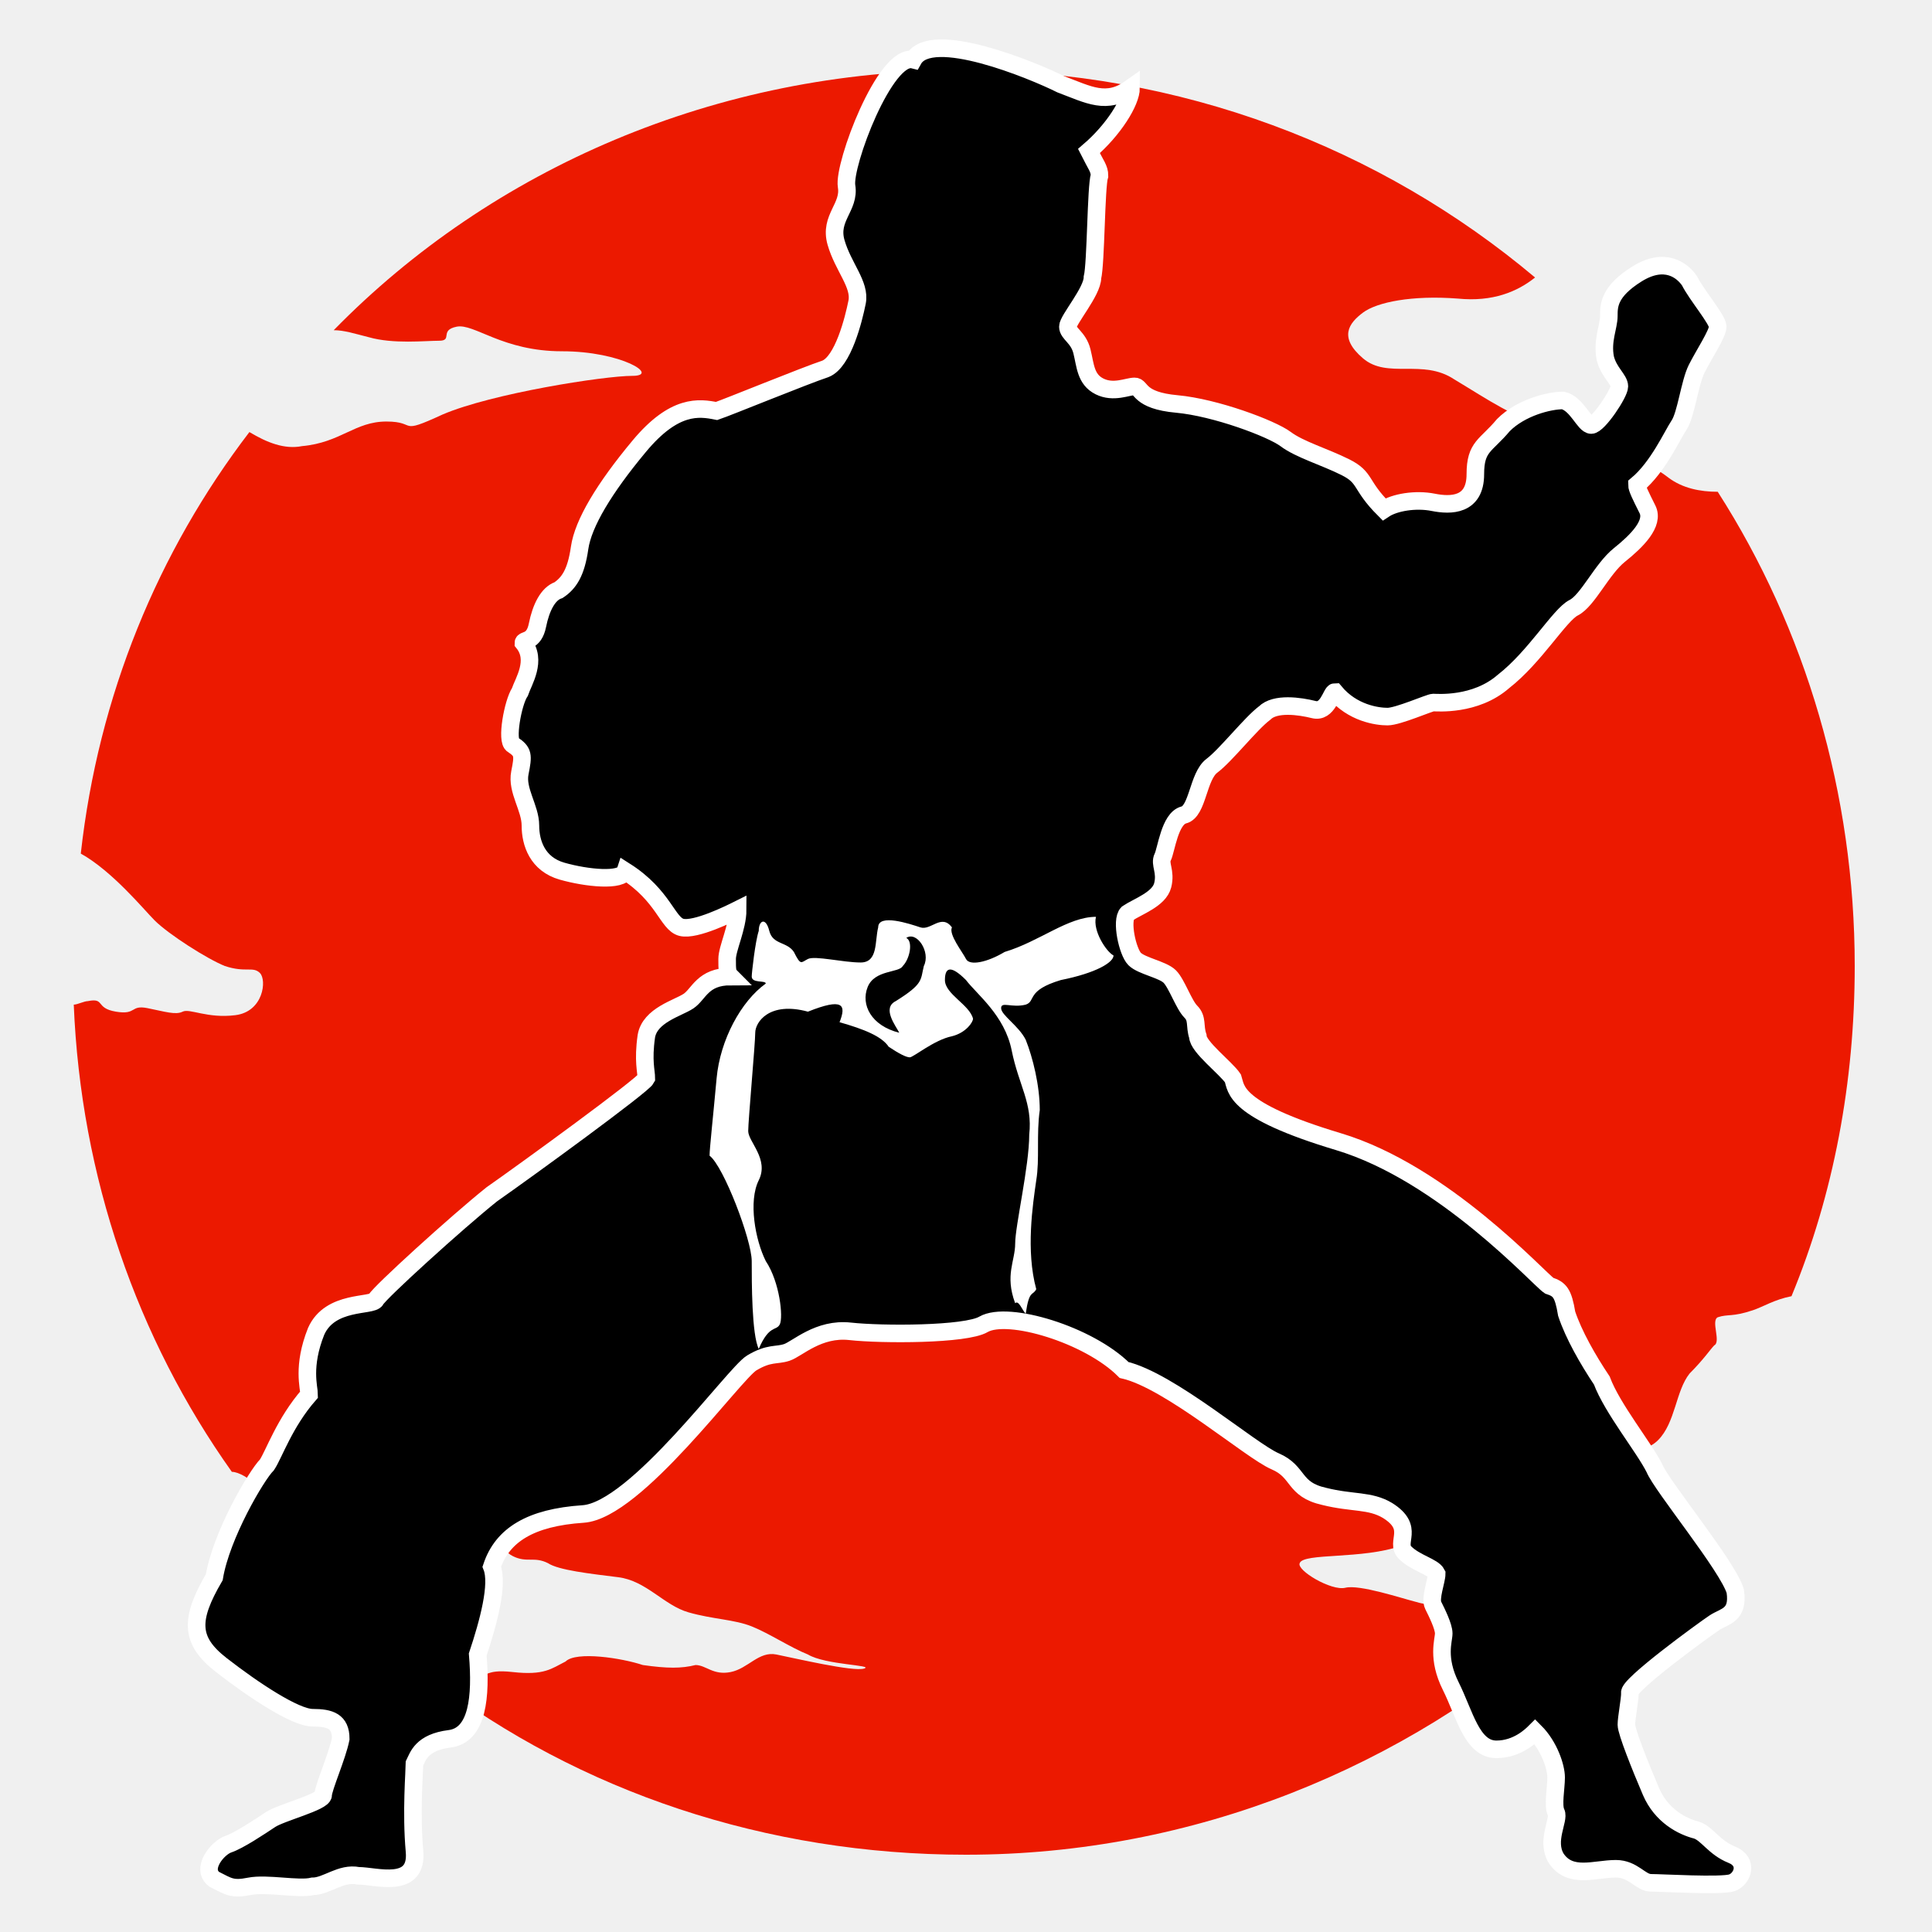
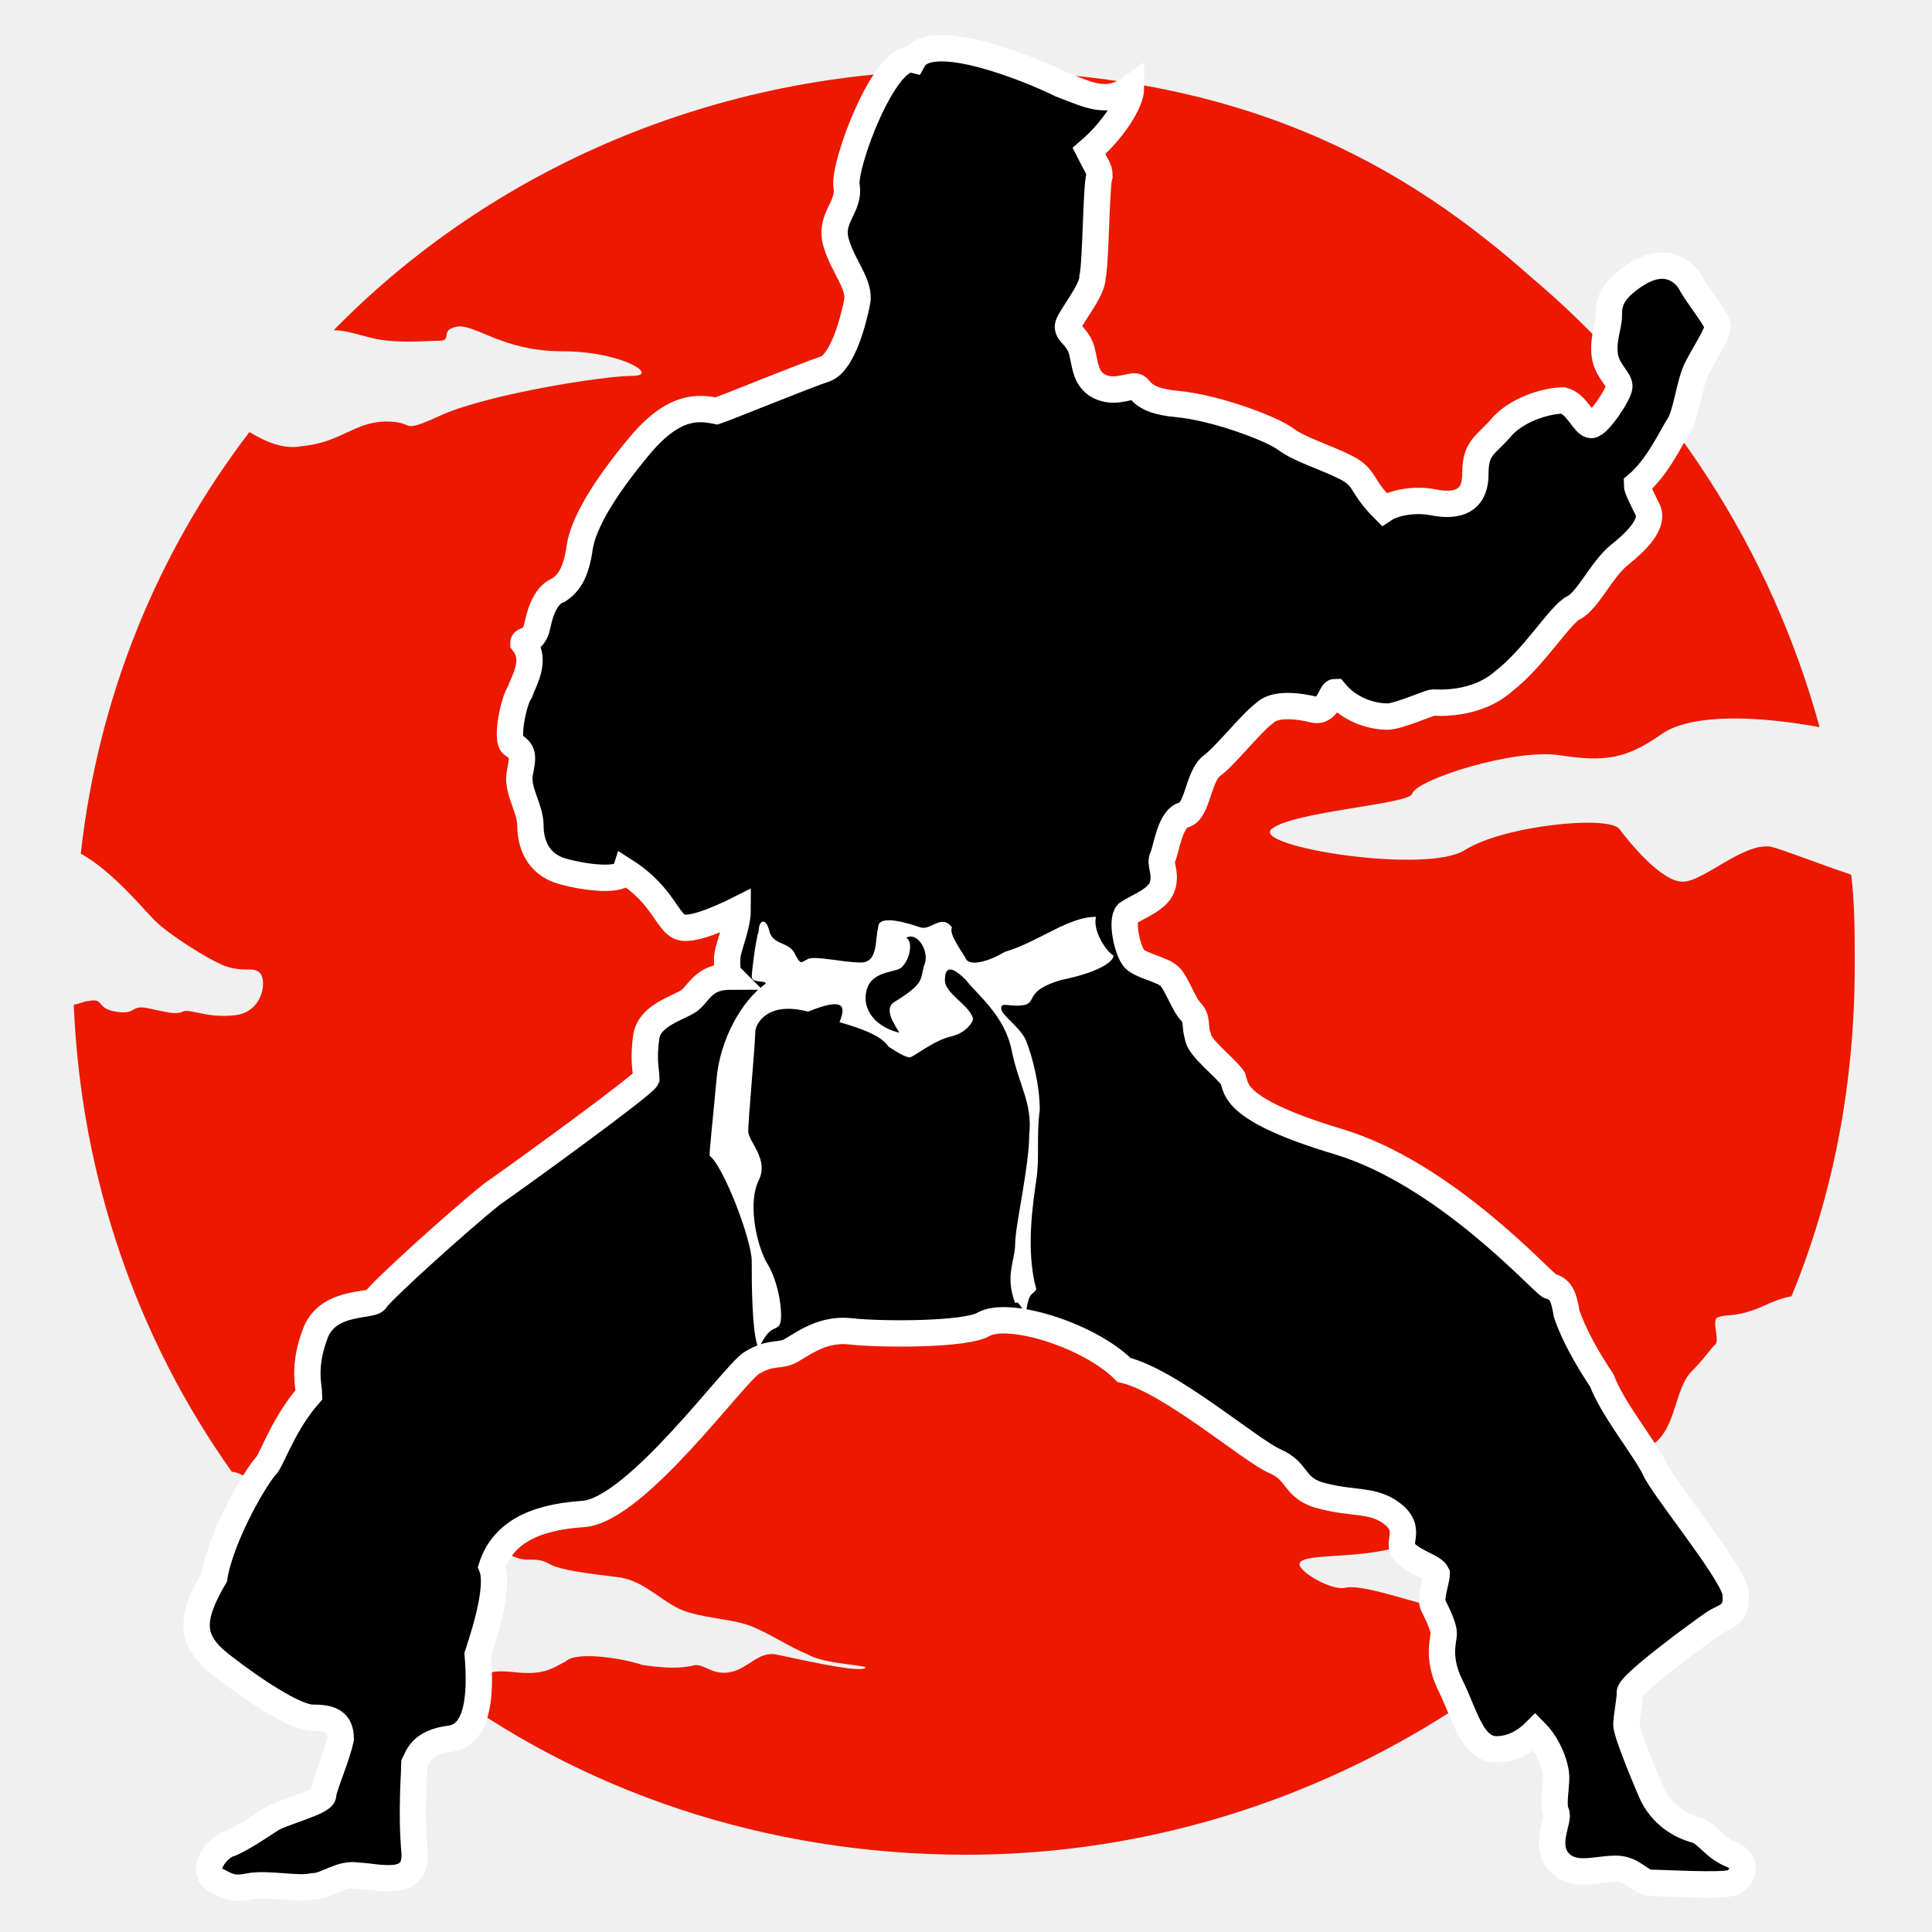
<svg xmlns="http://www.w3.org/2000/svg" viewBox="0 0 55 55">
  <style type="text/css">
		.st0{fill:#EC1900;}
- 		.st1{fill:#000;stroke:#fff;stroke-width:.5;}
+ 		.st1{stroke:#fff;stroke-width:.75;}
		.st2{fill:#fff;}
	</style>
-   <path class="st0" d="M44.1,46.3c-0.2,0-0.1-0.3-0.7-0.1c-0.5,0.1-0.9,0.1-1.6-0.2c-0.7-0.3-1.2-0.3-1.5-0.4c-0.4-0.1-1.6-0.5-2-0.4   s-1.4-0.5-1.3-0.7c0.1-0.3,1.8-0.1,2.9-0.5s2.3-1.1,2.8-1.3s0.6,0.2,1-0.2s0.6-0.6,1.2-0.9c0.6-0.2,1.8-0.1,2.3-0.6s0.5-1.4,0.9-1.9   c0.4-0.4,0.6-0.7,0.7-0.8c0.2-0.1-0.1-0.7,0.1-0.8c0.3-0.1,0.4,0,1-0.2c0.3-0.1,0.6-0.3,1.1-0.4c1.2-2.9,1.8-6.1,1.8-9.4   c0-4.9-1.4-9.6-3.9-13.5c-0.5,0-1-0.1-1.4-0.4c-0.9-0.7-2.6-1.2-3.5-1.5c-0.9-0.2-1.6-0.7-2.6-1.3c-0.9-0.6-1.9,0-2.6-0.6   s-0.4-1,0-1.3c0.4-0.3,1.4-0.5,2.7-0.4c1,0.1,1.7-0.2,2.2-0.6c-4.4-3.7-10.1-5.9-16.3-5.9c-7,0-13.4,2.8-17.9,7.4   c0.3,0,0.6,0.1,1,0.2c0.7,0.2,1.6,0.1,2,0.1c0.4,0,0-0.3,0.5-0.4c0.5-0.1,1.3,0.7,3,0.7c1.7,0,2.8,0.7,2,0.7c-0.8,0-4,0.5-5.4,1.1   c-1.3,0.6-0.7,0.2-1.6,0.2c-0.9,0-1.3,0.6-2.4,0.7c-0.5,0.1-1-0.1-1.5-0.4c-2.6,3.4-4.3,7.5-4.8,12c0.9,0.5,1.8,1.6,2.1,1.9   c0.4,0.4,1.5,1.1,2,1.3c0.6,0.2,0.8,0,1,0.2c0.2,0.2,0.1,1.1-0.7,1.2s-1.3-0.2-1.5-0.1c-0.2,0.1-0.5,0-1-0.1s-0.3,0.2-0.9,0.1   c-0.6-0.1-0.3-0.4-0.8-0.3c-0.1,0-0.3,0.1-0.4,0.1c0.2,4.9,1.8,9.5,4.5,13.3c0.2,0,0.5,0.2,0.6,0.3c0.2,0.2,0.7,0.2,1.5,0.2   c0.7,0,1.9,0.5,2.3,0.7c0.4,0.3,2.4,0.5,2.8,0.5c0.4,0,0.4,0.5,0.8,0.7c0.4,0.2,0.6,0,1,0.2c0.3,0.2,1.2,0.3,2,0.4s1.3,0.8,2,1   c0.7,0.2,1.3,0.2,1.8,0.4c0.5,0.2,1.1,0.6,1.6,0.8c0.5,0.3,1.9,0.3,1.6,0.4s-2-0.3-2.5-0.4s-0.8,0.4-1.3,0.5c-0.5,0.1-0.7-0.2-1-0.2   c-0.4,0.1-0.8,0.1-1.5,0c-0.6-0.2-1.9-0.4-2.2-0.1c-0.4,0.2-0.6,0.4-1.5,0.3c-0.9-0.1-0.6,0.2-1.4,0.1c-0.4,0-0.7,0.1-0.9,0.1   c4.2,3.2,9.5,5,15.2,5c6.5,0,12.5-2.5,17-6.5C44.3,46.3,44.2,46.3,44.1,46.3z" />
+   <path class="st0" d="M52.7,24.9c-0.9-0.3-1.9-0.7-2.3-0.8c-0.8-0.1-1.9,1-2.5,1s-1.5-1.1-1.8-1.5s-3.3-0.1-4.4,0.6s-6.1-0.1-5.5-0.6   s3.9-0.7,4-1c0.1-0.4,2.9-1.3,4.2-1.1s1.9,0.1,2.9-0.6c0.7-0.5,2.3-0.6,4.5-0.2c-1.4-5.1-4.3-9.5-8.2-12.8c0,0,0,0,0,0   C40.1,4.8,35.5,2,27.4,2C20.4,2,14,4.8,9.5,9.4c0.3,0,0.6,0.1,1,0.2c0.7,0.2,1.6,0.1,2,0.1s0-0.3,0.5-0.4s1.3,0.7,3,0.7   s2.8,0.7,2,0.7s-4,0.5-5.4,1.1C11.3,12.4,11.9,12,11,12s-1.3,0.6-2.4,0.7c-0.5,0.1-1-0.1-1.5-0.4c-2.6,3.4-4.3,7.5-4.8,12   c0.9,0.5,1.8,1.6,2.1,1.9c0.4,0.4,1.5,1.1,2,1.3c0.6,0.2,0.8,0,1,0.2c0.2,0.2,0.1,1.1-0.7,1.2c-0.8,0.1-1.3-0.2-1.5-0.1   c-0.2,0.1-0.5,0-1-0.1c-0.5-0.1-0.3,0.2-0.9,0.1c-0.6-0.1-0.3-0.4-0.8-0.3c-0.1,0-0.3,0.1-0.4,0.1c0.2,4.9,1.8,9.5,4.5,13.3   c0.2,0,0.5,0.2,0.6,0.3c0.2,0.2,0.7,0.2,1.5,0.2c0.7,0,1.9,0.5,2.3,0.7c0.4,0.3,2.4,0.5,2.8,0.5c0.4,0,0.4,0.5,0.8,0.7   c0.4,0.2,0.6,0,1,0.2c0.3,0.2,1.2,0.3,2,0.4c0.8,0.1,1.3,0.8,2,1c0.7,0.2,1.3,0.2,1.8,0.4s1.1,0.6,1.6,0.8c0.5,0.3,1.9,0.3,1.6,0.4   c-0.3,0.1-2-0.3-2.5-0.4c-0.5-0.1-0.8,0.4-1.3,0.5c-0.5,0.1-0.7-0.2-1-0.2c-0.4,0.1-0.8,0.1-1.5,0c-0.6-0.2-1.9-0.4-2.2-0.1   c-0.4,0.2-0.6,0.4-1.5,0.3c-0.9-0.1-0.6,0.2-1.4,0.1c-0.4,0-0.7,0.1-0.9,0.1c4.2,3.2,9.5,5,15.2,5c6.5,0,12.5-2.5,17-6.5   c-0.2,0-0.3,0-0.4,0c-0.2,0-0.1-0.3-0.7-0.1c-0.5,0.1-0.9,0.1-1.6-0.2s-1.2-0.3-1.5-0.4c-0.4-0.1-1.6-0.5-2-0.4   c-0.4,0.1-1.4-0.5-1.3-0.7c0.1-0.3,1.8-0.1,2.9-0.5c1.1-0.4,2.3-1.1,2.8-1.3s0.6,0.2,1-0.2c0.4-0.4,0.6-0.6,1.2-0.9   c0.6-0.2,1.8-0.1,2.3-0.6s0.5-1.4,0.9-1.9c0.4-0.4,0.6-0.7,0.7-0.8c0.2-0.1-0.1-0.7,0.1-0.8c0.3-0.1,0.4,0,1-0.2   c0.3-0.1,0.6-0.3,1.1-0.4c1.2-2.9,1.8-6.1,1.8-9.4c0,0,0,0,0-0.1c0,0,0,0,0,0C52.8,26.6,52.8,25.7,52.7,24.9z" />
  <g>
-     <path class="st1" d="M31,4.3c0.7-0.6,1.2-1.4,1.2-1.8c-0.7,0.5-1.2,0.2-2-0.1c-0.8-0.4-3.7-1.6-4.2-0.7c-0.8-0.2-2,3-1.9,3.6    c0.1,0.6-0.5,0.9-0.3,1.6s0.7,1.2,0.6,1.7s-0.4,1.7-0.9,1.9c-0.6,0.2-2.8,1.1-3.1,1.2c-0.5-0.1-1.2-0.2-2.2,1s-1.6,2.2-1.7,2.9    s-0.3,1-0.6,1.2c-0.3,0.1-0.5,0.5-0.6,1c-0.1,0.5-0.4,0.4-0.4,0.5c0.4,0.5,0,1.1-0.1,1.4c-0.2,0.3-0.4,1.4-0.2,1.5    c0.3,0.2,0.3,0.3,0.2,0.8c-0.1,0.5,0.3,1,0.3,1.5s0.2,1.1,0.9,1.3c0.7,0.2,1.7,0.3,1.8,0c1.1,0.7,1.2,1.5,1.6,1.6s1.4-0.4,1.6-0.5    c0,0.5-0.3,1.1-0.3,1.4c0,0.3,0,0.4,0.1,0.5c-0.8,0-0.9,0.5-1.2,0.7s-1.1,0.4-1.2,1c-0.1,0.7,0,1,0,1.2C18.3,30.9,15,33.3,14,34    c-1,0.8-3.2,2.8-3.3,3S9.4,37,9,37.9c-0.4,1-0.2,1.6-0.2,1.8c-0.7,0.8-1,1.7-1.2,2c-0.3,0.3-1.3,2-1.5,3.2    c-0.7,1.2-0.7,1.8,0.2,2.5s2.1,1.5,2.6,1.5s0.8,0.1,0.8,0.6c-0.1,0.5-0.5,1.4-0.5,1.6S8,51.6,7.7,51.8c-0.3,0.2-0.9,0.6-1.2,0.7    c-0.3,0.1-0.8,0.7-0.4,1c0.4,0.2,0.5,0.3,1,0.2s1.4,0.1,1.8,0c0.4,0,0.8-0.4,1.3-0.3c0.5,0,1.7,0.4,1.6-0.7c-0.1-1.1,0-2.3,0-2.5    c0.1-0.2,0.2-0.6,1-0.7c0.8-0.1,0.9-1.2,0.8-2.4c0.3-0.9,0.6-2,0.4-2.5c0.3-0.9,1.1-1.4,2.6-1.5s4.3-4,4.8-4.3    c0.5-0.3,0.7-0.2,1-0.3s0.9-0.7,1.8-0.6c0.9,0.1,3.3,0.1,3.8-0.2C28.7,37.3,31,38,32,39c1.3,0.3,3.6,2.3,4.3,2.6    c0.7,0.3,0.5,0.8,1.4,1c0.8,0.2,1.3,0.1,1.8,0.4c0.8,0.5,0.2,0.9,0.5,1.2c0.3,0.3,0.8,0.4,0.9,0.6c0,0.2-0.2,0.7-0.1,0.9    s0.3,0.6,0.3,0.8s-0.2,0.7,0.2,1.5s0.6,1.8,1.3,1.8c0.6,0,1-0.4,1.1-0.5c0.4,0.4,0.6,1,0.6,1.3s-0.1,0.8,0,1c0.1,0.2-0.3,0.8,0,1.3    c0.4,0.6,1.1,0.3,1.7,0.3c0.5,0,0.7,0.4,1,0.4s2,0.1,2.3,0s0.5-0.6,0-0.8s-0.7-0.6-1-0.7c-0.4-0.1-1-0.4-1.3-1.1    c-0.3-0.7-0.7-1.7-0.7-1.9c0-0.2,0.1-0.7,0.1-0.9c-0.1-0.2,2.1-1.8,2.4-2c0.3-0.2,0.7-0.2,0.6-0.9c-0.2-0.7-2.1-3-2.3-3.5    c-0.3-0.6-1.2-1.7-1.5-2.5c-0.4-0.6-0.8-1.3-1-1.9c-0.1-0.6-0.2-0.7-0.5-0.8c-0.3-0.2-3-3.2-6-4.1c-3-0.9-2.9-1.5-3-1.8    c-0.2-0.3-1-0.9-1-1.2c-0.1-0.3,0-0.5-0.2-0.7s-0.4-0.8-0.6-1c-0.2-0.2-0.8-0.3-1-0.5s-0.4-1.1-0.2-1.3c0.3-0.2,0.9-0.4,1-0.8    c0.1-0.4-0.1-0.6,0-0.8c0.1-0.2,0.2-1.1,0.6-1.2c0.4-0.1,0.4-1.1,0.8-1.4c0.4-0.3,1.1-1.2,1.5-1.5c0.3-0.3,1-0.2,1.4-0.1    s0.5-0.5,0.6-0.5c0.5,0.6,1.2,0.7,1.5,0.7c0.3,0,1.2-0.4,1.3-0.4c0.1,0,1.2,0.1,2-0.6c0.9-0.7,1.6-1.9,2-2.1    c0.4-0.2,0.8-1.1,1.3-1.5c0.5-0.4,1-0.9,0.8-1.3c-0.2-0.4-0.3-0.6-0.3-0.7c0.6-0.5,1-1.4,1.2-1.7c0.2-0.3,0.3-1.2,0.5-1.6    s0.6-1,0.6-1.2c0-0.2-0.6-0.9-0.8-1.3c-0.2-0.3-0.7-0.7-1.5-0.2c-0.8,0.5-0.8,0.9-0.8,1.2s-0.2,0.7-0.1,1.2    c0.1,0.4,0.4,0.6,0.4,0.8c0,0.2-0.6,1.1-0.8,1.1c-0.2,0-0.4-0.6-0.8-0.7c-0.4,0-1.2,0.2-1.7,0.7c-0.5,0.6-0.8,0.6-0.8,1.4    c0,0.9-0.7,0.9-1.2,0.8s-1.1,0-1.4,0.2c-0.7-0.7-0.5-0.9-1.1-1.2c-0.6-0.3-1.3-0.5-1.7-0.8s-2-0.9-3.1-1c-1.1-0.1-1-0.5-1.2-0.5    s-0.6,0.2-1,0c-0.4-0.2-0.4-0.6-0.5-1c-0.1-0.4-0.4-0.5-0.4-0.7c0-0.2,0.7-1,0.7-1.4c0.1-0.4,0.1-2.6,0.2-2.9    C31.3,4.8,31.2,4.7,31,4.3z" />
-     <path class="st2" d="M31.2,26.1c-0.8,0-1.6,0.7-2.6,1c-0.5,0.3-1,0.4-1.1,0.2c-0.1-0.2-0.5-0.7-0.4-0.9c-0.3-0.4-0.6,0.1-0.9,0    c-0.3-0.1-1.2-0.4-1.2,0c-0.1,0.4,0,1-0.5,1s-1.3-0.2-1.5-0.1c-0.2,0.1-0.2,0.2-0.4-0.2c-0.2-0.3-0.6-0.2-0.7-0.6s-0.3-0.3-0.3,0    c-0.1,0.3-0.2,1.2-0.2,1.3c0,0.2,0.4,0.1,0.4,0.2c-0.7,0.5-1.3,1.6-1.4,2.7c-0.1,1.1-0.2,2-0.2,2.2c0.4,0.3,1.2,2.4,1.2,3    c0,0.6,0,2.1,0.2,2.5c0.3-0.7,0.5-0.5,0.6-0.7c0.1-0.2,0-1.2-0.4-1.8c-0.3-0.6-0.5-1.7-0.2-2.3c0.3-0.6-0.3-1.1-0.3-1.4    c0-0.3,0.2-2.5,0.2-2.8c0-0.3,0.4-0.9,1.5-0.6c1-0.4,1.1-0.2,0.9,0.3c0.7,0.2,1.2,0.4,1.4,0.7c0.3,0.2,0.5,0.3,0.6,0.3    c0.1,0,0.7-0.5,1.2-0.6c0.4-0.1,0.6-0.4,0.6-0.5c-0.1-0.4-0.8-0.7-0.8-1.1c0-0.4,0.2-0.4,0.6,0c0.3,0.4,1.1,1,1.3,2    c0.2,1,0.6,1.5,0.5,2.4c0,0.9-0.4,2.6-0.4,3.1c0,0.5-0.3,0.9,0,1.7c0.1-0.1,0.2,0.2,0.3,0.3c0.1-0.7,0.2-0.5,0.3-0.7    c-0.3-1.1-0.1-2.4,0-3.1c0.1-0.6,0-1.3,0.1-2c0-0.7-0.2-1.5-0.4-2c-0.2-0.4-0.7-0.7-0.7-0.9c0-0.2,0.3,0,0.7-0.1    c0.3-0.1,0-0.4,1-0.7c1-0.2,1.5-0.5,1.5-0.7C31.5,27.1,31.1,26.5,31.2,26.1z M26.3,27.5c-0.1,0.4,0,0.5-0.8,1    c-0.4,0.2,0,0.7,0.1,0.9c-0.8-0.2-1.1-0.8-0.9-1.3c0.2-0.5,0.9-0.4,1-0.6c0.2-0.2,0.3-0.7,0.1-0.8C26.1,26.5,26.5,27.1,26.3,27.5z" />
+     <path class="st1" d="M31,4.3c0.7-0.6,1.2-1.4,1.2-1.8c-0.7,0.5-1.2,0.2-2-0.1C29.4,2,26.5,0.8,26,1.7c-0.8-0.2-2,3-1.9,3.6    s-0.5,0.9-0.3,1.6s0.7,1.2,0.6,1.7s-0.4,1.7-0.9,1.9c-0.6,0.2-2.8,1.1-3.1,1.2c-0.5-0.1-1.2-0.2-2.2,1s-1.6,2.2-1.7,2.9    s-0.3,1-0.6,1.2c-0.3,0.1-0.5,0.5-0.6,1s-0.4,0.4-0.4,0.5c0.4,0.5,0,1.1-0.1,1.4c-0.2,0.3-0.4,1.4-0.2,1.5c0.3,0.2,0.3,0.3,0.2,0.8    s0.3,1,0.3,1.5s0.2,1.1,0.9,1.3c0.7,0.2,1.7,0.3,1.8,0c1.1,0.7,1.2,1.5,1.6,1.6s1.4-0.4,1.6-0.5c0,0.5-0.3,1.1-0.3,1.4    s0,0.4,0.1,0.5c-0.8,0-0.9,0.5-1.2,0.7s-1.1,0.4-1.2,1c-0.1,0.7,0,1,0,1.2C18.3,30.9,15,33.3,14,34c-1,0.8-3.2,2.8-3.3,3    S9.4,37,9,37.9c-0.4,1-0.2,1.6-0.2,1.8c-0.7,0.8-1,1.7-1.2,2c-0.3,0.3-1.3,2-1.5,3.2c-0.7,1.2-0.7,1.8,0.2,2.5s2.1,1.5,2.6,1.5    s0.8,0.1,0.8,0.6c-0.1,0.5-0.5,1.4-0.5,1.6S8,51.6,7.7,51.8s-0.9,0.6-1.2,0.7c-0.3,0.1-0.8,0.7-0.4,1c0.4,0.2,0.5,0.3,1,0.2    s1.4,0.1,1.8,0c0.4,0,0.8-0.4,1.3-0.3c0.5,0,1.7,0.4,1.6-0.7c-0.1-1.1,0-2.3,0-2.5c0.1-0.2,0.2-0.6,1-0.7c0.8-0.1,0.9-1.2,0.8-2.4    c0.3-0.9,0.6-2,0.4-2.5c0.3-0.9,1.1-1.4,2.6-1.5s4.3-4,4.8-4.3s0.7-0.2,1-0.3s0.9-0.7,1.8-0.6c0.9,0.1,3.3,0.1,3.8-0.2    c0.7-0.4,3,0.3,4,1.3c1.3,0.3,3.6,2.3,4.3,2.6s0.5,0.8,1.4,1c0.8,0.2,1.3,0.1,1.8,0.4c0.8,0.5,0.2,0.9,0.5,1.2s0.8,0.4,0.9,0.6    c0,0.2-0.2,0.7-0.1,0.9s0.3,0.6,0.3,0.8s-0.2,0.7,0.2,1.5s0.6,1.8,1.3,1.8c0.6,0,1-0.4,1.1-0.5c0.4,0.4,0.6,1,0.6,1.3s-0.1,0.8,0,1    s-0.3,0.8,0,1.3c0.4,0.6,1.1,0.3,1.7,0.3c0.5,0,0.7,0.4,1,0.4s2,0.1,2.3,0s0.5-0.6,0-0.8s-0.7-0.6-1-0.7c-0.4-0.1-1-0.4-1.3-1.1    c-0.3-0.7-0.7-1.7-0.7-1.9s0.1-0.7,0.1-0.9c-0.1-0.2,2.1-1.8,2.4-2c0.3-0.2,0.7-0.2,0.6-0.9c-0.2-0.7-2.1-3-2.3-3.5    c-0.3-0.6-1.2-1.7-1.5-2.5c-0.4-0.6-0.8-1.3-1-1.9c-0.1-0.6-0.2-0.7-0.5-0.8c-0.3-0.2-3-3.2-6-4.1c-3-0.9-2.9-1.5-3-1.8    c-0.2-0.3-1-0.9-1-1.2c-0.1-0.3,0-0.5-0.2-0.7s-0.4-0.8-0.6-1c-0.2-0.2-0.8-0.3-1-0.5s-0.4-1.1-0.2-1.3c0.3-0.2,0.9-0.4,1-0.8    s-0.1-0.6,0-0.8c0.1-0.2,0.2-1.1,0.6-1.2c0.4-0.1,0.4-1.1,0.8-1.4c0.4-0.3,1.1-1.2,1.5-1.5c0.3-0.3,1-0.2,1.4-0.1s0.5-0.5,0.6-0.5    c0.5,0.6,1.2,0.7,1.5,0.7s1.2-0.4,1.3-0.4s1.2,0.1,2-0.6c0.9-0.7,1.6-1.9,2-2.1s0.8-1.1,1.3-1.5s1-0.9,0.8-1.3    c-0.2-0.4-0.3-0.6-0.3-0.7c0.6-0.5,1-1.4,1.2-1.7s0.3-1.2,0.5-1.6s0.6-1,0.6-1.2S48.3,8.4,48.1,8c-0.2-0.3-0.7-0.7-1.5-0.2    S45.8,8.7,45.8,9s-0.2,0.7-0.1,1.2c0.1,0.4,0.4,0.6,0.4,0.8s-0.6,1.1-0.8,1.1s-0.4-0.6-0.8-0.7c-0.4,0-1.2,0.2-1.7,0.7    c-0.5,0.6-0.8,0.6-0.8,1.4c0,0.9-0.7,0.9-1.2,0.8s-1.1,0-1.4,0.2c-0.7-0.7-0.5-0.9-1.1-1.2s-1.3-0.5-1.7-0.8s-2-0.9-3.1-1    s-1-0.5-1.2-0.5s-0.6,0.2-1,0s-0.4-0.6-0.5-1s-0.4-0.5-0.4-0.7s0.7-1,0.7-1.4c0.1-0.4,0.1-2.6,0.2-2.9C31.3,4.8,31.2,4.7,31,4.3z" />
+     <path class="st2" d="M31.2,26.1c-0.8,0-1.6,0.7-2.6,1c-0.5,0.3-1,0.4-1.1,0.2c-0.1-0.2-0.5-0.7-0.4-0.9c-0.3-0.4-0.6,0.1-0.9,0    S25,26,25,26.4c-0.1,0.4,0,1-0.5,1s-1.3-0.2-1.5-0.1s-0.2,0.2-0.4-0.2c-0.2-0.3-0.6-0.2-0.7-0.6s-0.3-0.3-0.3,0    c-0.1,0.3-0.2,1.2-0.2,1.3c0,0.2,0.4,0.1,0.4,0.2c-0.7,0.5-1.3,1.6-1.4,2.7s-0.2,2-0.2,2.2c0.4,0.3,1.2,2.4,1.2,3s0,2.1,0.2,2.5    c0.3-0.7,0.5-0.5,0.6-0.7s0-1.2-0.4-1.8c-0.3-0.6-0.5-1.7-0.2-2.3s-0.3-1.1-0.3-1.4c0-0.3,0.2-2.5,0.2-2.8s0.4-0.9,1.5-0.6    c1-0.4,1.1-0.2,0.9,0.3c0.7,0.2,1.2,0.4,1.4,0.7c0.3,0.2,0.5,0.3,0.6,0.3s0.7-0.5,1.2-0.6c0.4-0.1,0.6-0.4,0.6-0.5    c-0.1-0.4-0.8-0.7-0.8-1.1s0.2-0.4,0.6,0c0.3,0.4,1.1,1,1.3,2c0.2,1,0.6,1.5,0.5,2.4c0,0.9-0.4,2.6-0.4,3.1s-0.3,0.9,0,1.7    c0.1-0.1,0.2,0.2,0.3,0.3c0.1-0.7,0.2-0.5,0.3-0.7c-0.3-1.1-0.1-2.4,0-3.1c0.1-0.6,0-1.3,0.1-2c0-0.7-0.2-1.5-0.4-2    c-0.2-0.4-0.7-0.7-0.7-0.9c0-0.2,0.3,0,0.7-0.1c0.3-0.1,0-0.4,1-0.7c1-0.2,1.5-0.5,1.5-0.7C31.5,27.1,31.1,26.5,31.2,26.1z     M26.3,27.5c-0.1,0.4,0,0.5-0.8,1c-0.4,0.2,0,0.7,0.1,0.9c-0.8-0.2-1.1-0.8-0.9-1.3s0.9-0.4,1-0.6c0.2-0.2,0.3-0.7,0.1-0.8    C26.1,26.5,26.5,27.1,26.3,27.5z" />
  </g>
</svg>
